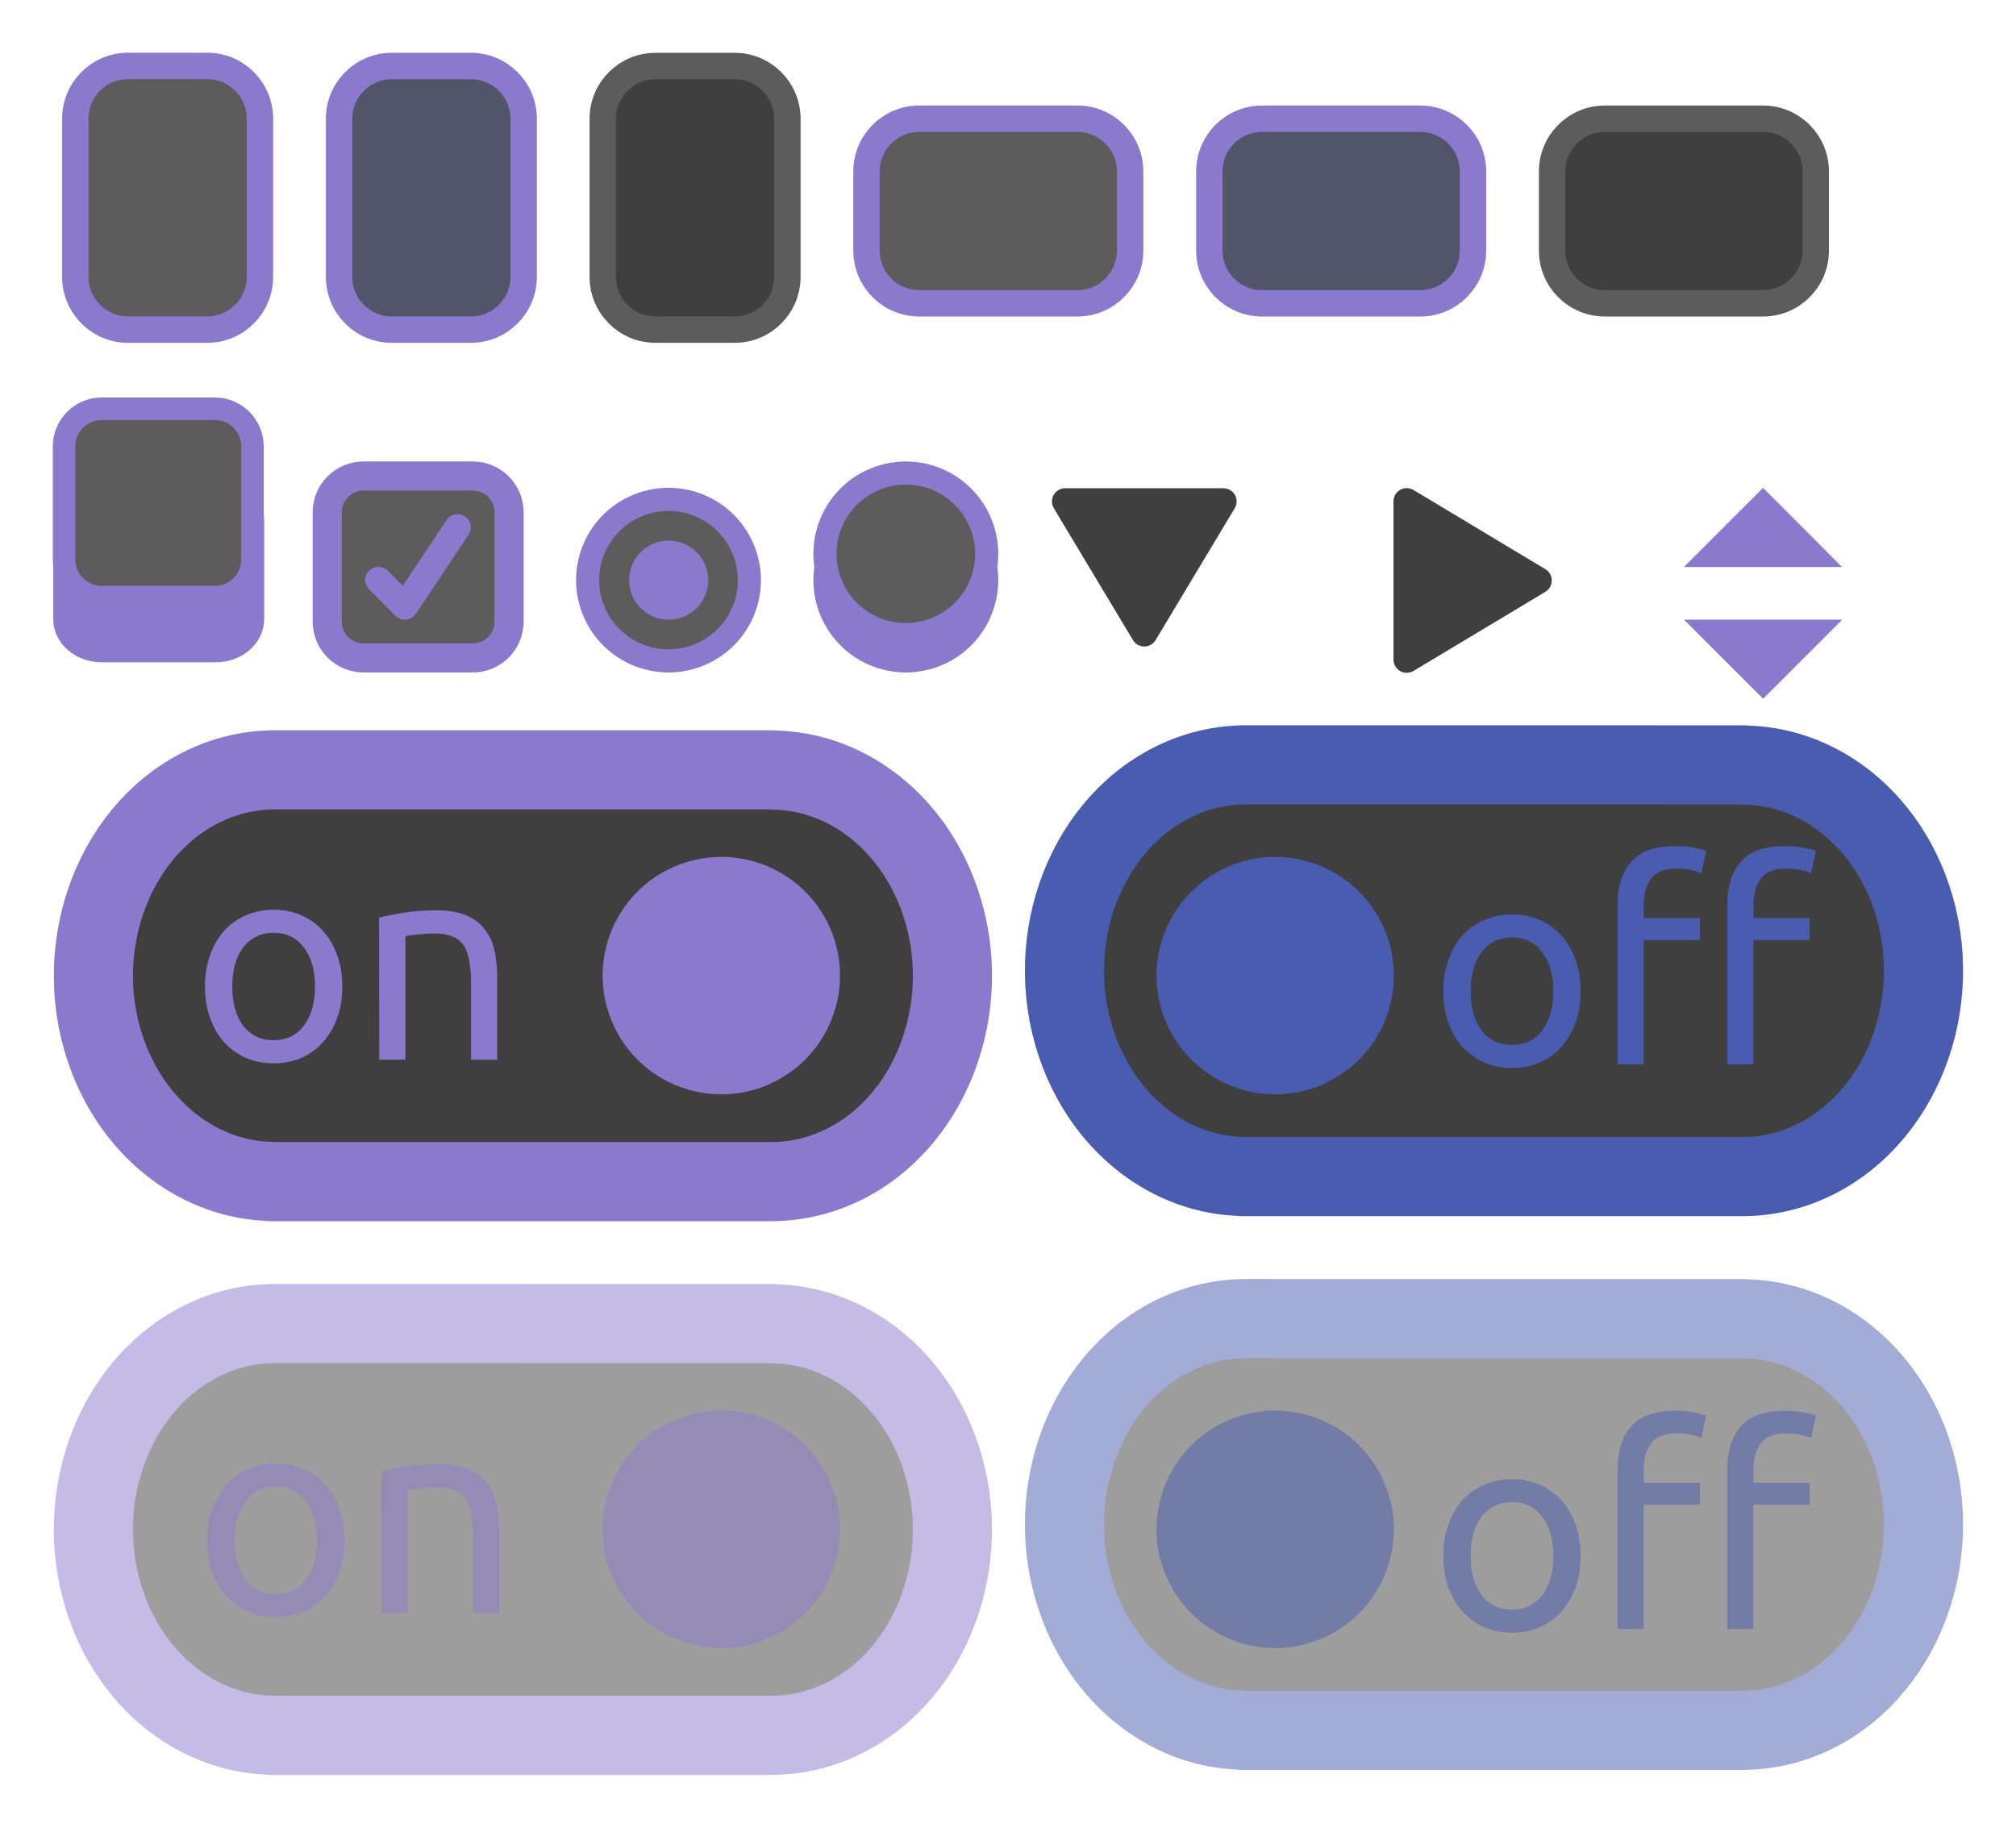
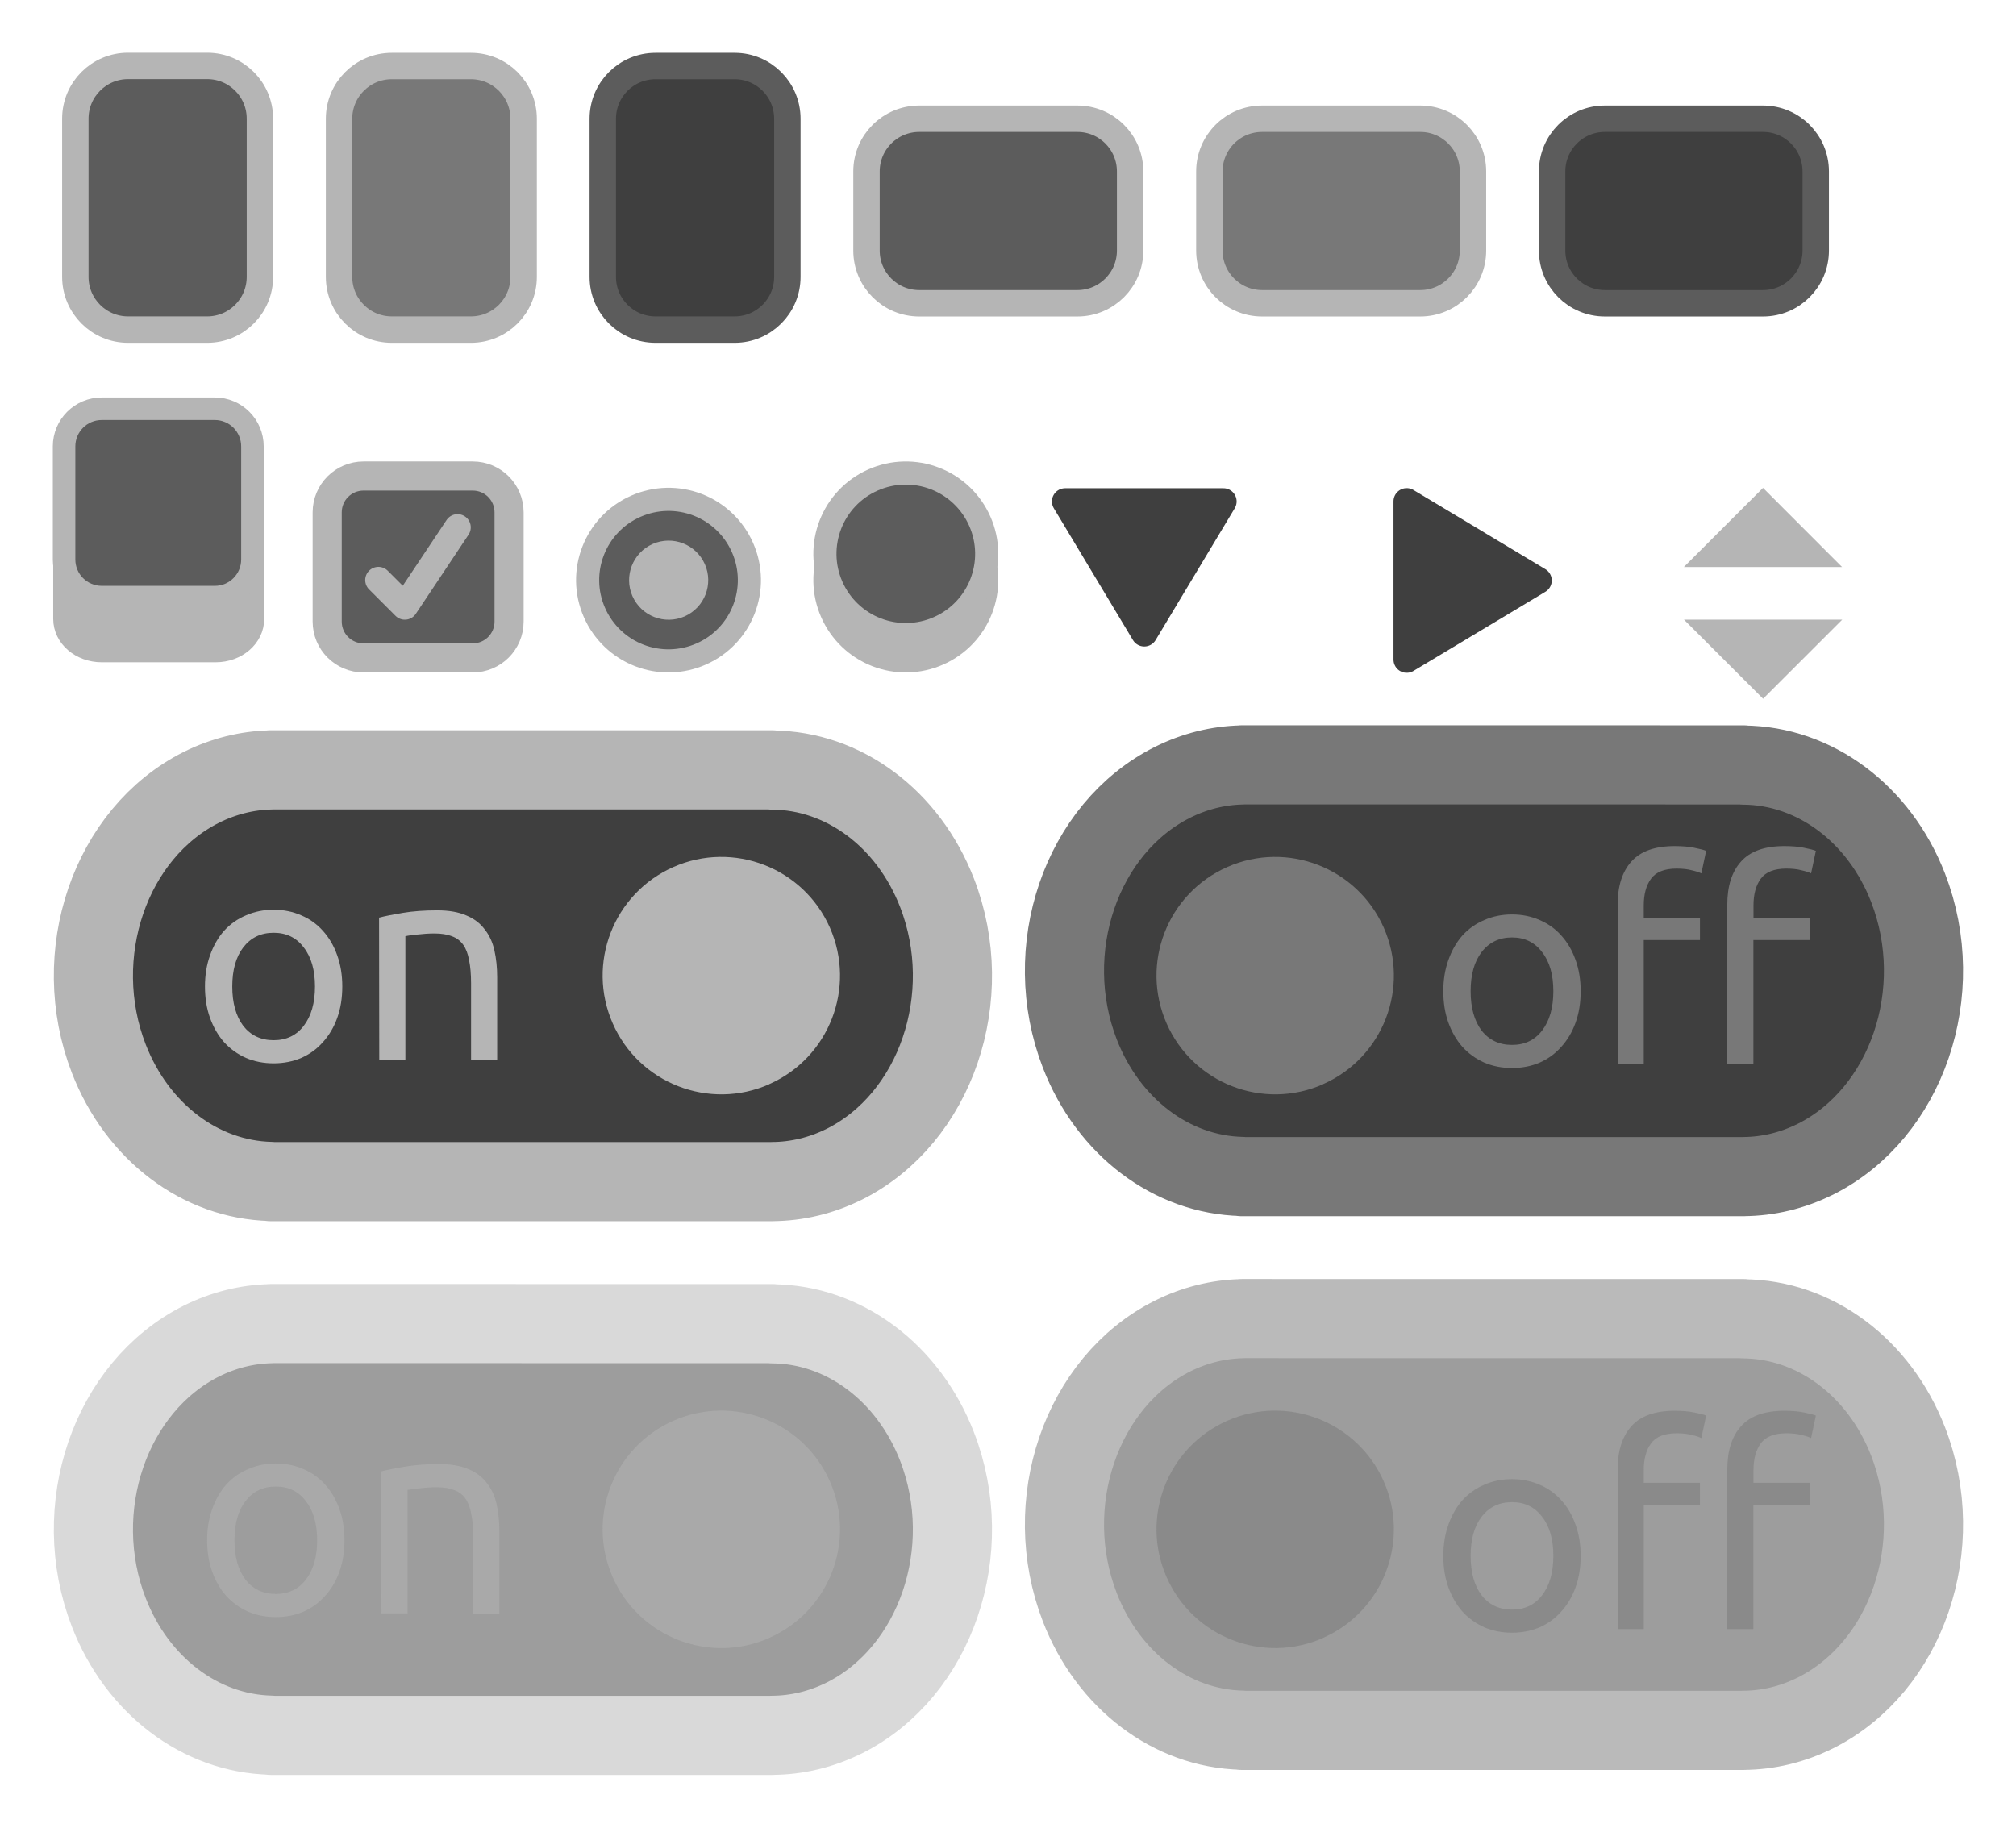
<svg xmlns="http://www.w3.org/2000/svg" xmlns:xlink="http://www.w3.org/1999/xlink" width="76.449" height="69.309" viewBox="0 0 20.227 18.338" version="1.1" id="svg8">
  <defs id="defs2">
    <linearGradient id="swatch15">
-       <stop style="stop-color:#515569;stop-opacity:1;" offset="0" id="stop15" />
+       <stop style="stop-color:#787878;stop-opacity:1;" offset="0" id="stop15" />
    </linearGradient>
    <linearGradient id="swatch14">
      <stop style="stop-color:#4a5cb0;stop-opacity:1;" offset="0" id="stop14" />
    </linearGradient>
    <linearGradient id="swatch13">
      <stop style="stop-color:#4da6ff;stop-opacity:1;" offset="0" id="stop13" />
    </linearGradient>
    <linearGradient id="swatch12">
      <stop style="stop-color:#473b78;stop-opacity:1;" offset="0" id="stop12" />
    </linearGradient>
    <linearGradient id="swatch11">
      <stop style="stop-color:#4a5cb0;stop-opacity:1;" offset="0" id="stop11" />
    </linearGradient>
    <linearGradient id="swatch10">
      <stop style="stop-color:#4a5cb0;stop-opacity:1;" offset="0" id="stop10" />
    </linearGradient>
    <linearGradient id="swatch8">
      <stop style="stop-color:#8b79ce;stop-opacity:1;" offset="0" id="stop8" />
    </linearGradient>
    <linearGradient id="swatch6">
      <stop style="stop-color:#322947;stop-opacity:1;" offset="0" id="stop6" />
    </linearGradient>
    <linearGradient id="swatch5">
      <stop style="stop-color:#8b79ce;stop-opacity:1;" offset="0" id="stop5" />
    </linearGradient>
    <linearGradient id="swatch4">
-       <stop style="stop-color:#8b79ce;stop-opacity:1;" offset="0" id="stop4" />
+       <stop style="stop-color:#b5b5b5;stop-opacity:1;" offset="0" id="stop4" />
    </linearGradient>
    <linearGradient id="swatch3">
      <stop style="stop-color:#373737;stop-opacity:1;" offset="0" id="stop3" />
    </linearGradient>
    <linearGradient id="swatch2">
      <stop style="stop-color:#5c5c5c;stop-opacity:1;" offset="0" id="stop2" />
    </linearGradient>
    <linearGradient id="swatch1">
      <stop style="stop-color:#3f3f3f;stop-opacity:1;" offset="0" id="stop1" />
    </linearGradient>
    <linearGradient xlink:href="#swatch15" id="linearGradient15" x1="104.781" y1="-41.275" x2="106.897" y2="-41.275" gradientUnits="userSpaceOnUse" />
  </defs>
  <g id="layer1" transform="translate(-27.8192,-103.7216)">
    <rect style="opacity:1;fill:url(#swatch2);fill-opacity:1;stroke:url(#swatch4);stroke-width:0.265;stroke-linecap:round;stroke-linejoin:miter;stroke-miterlimit:4;stroke-dasharray:none;stroke-dashoffset:0;stroke-opacity:1" id="rect815" width="1.852" height="2.646" x="28.575" y="104.383" ry="0.529" />
    <rect y="104.384" x="31.221" height="2.645" width="1.852" id="rect821" style="opacity:1;fill:url(#swatch15);fill-opacity:1;stroke:url(#swatch4);stroke-width:0.265;stroke-linecap:round;stroke-linejoin:miter;stroke-miterlimit:4;stroke-dasharray:none;stroke-dashoffset:0;stroke-opacity:1" ry="0.529" />
    <rect style="opacity:1;fill:url(#swatch1);fill-opacity:1;stroke:url(#swatch2);stroke-width:0.265;stroke-linecap:round;stroke-linejoin:miter;stroke-miterlimit:4;stroke-dasharray:none;stroke-dashoffset:0;stroke-opacity:1" id="rect823" width="1.852" height="2.645" x="33.867" y="104.384" ry="0.529" />
    <rect style="opacity:1;fill:url(#swatch2);fill-opacity:1;stroke:url(#swatch4);stroke-width:0.265;stroke-linecap:round;stroke-linejoin:miter;stroke-miterlimit:4;stroke-dasharray:none;stroke-dashoffset:0;stroke-opacity:1" id="rect815-5" width="1.852" height="2.645" x="104.913" y="-39.158" ry="0.529" transform="rotate(90)" />
    <rect y="-42.598" x="104.913" height="2.645" width="1.852" id="rect821-9" style="opacity:1;fill:url(#linearGradient15);fill-opacity:1;stroke:url(#swatch4);stroke-width:0.265;stroke-linecap:round;stroke-linejoin:miter;stroke-miterlimit:4;stroke-dasharray:none;stroke-dashoffset:0;stroke-opacity:1" ry="0.529" transform="rotate(90)" />
    <rect style="opacity:1;fill:url(#swatch1);fill-opacity:1;stroke:url(#swatch2);stroke-width:0.265;stroke-linecap:round;stroke-linejoin:miter;stroke-miterlimit:4;stroke-dasharray:none;stroke-dashoffset:0;stroke-opacity:1" id="rect823-8" width="1.852" height="2.645" x="104.913" y="-46.037" ry="0.529" transform="rotate(90)" />
    <path style="opacity:1;fill:url(#swatch4);fill-opacity:1;stroke:url(#swatch4);stroke-width:0.212;stroke-linecap:round;stroke-linejoin:miter;stroke-miterlimit:4;stroke-dasharray:none;stroke-dashoffset:0;stroke-opacity:1" d="m 28.84,108.617 h 1.143 c 0.211,0 0.381,0.147 0.381,0.329 v 0.986 c 0,0.182 -0.17,0.329 -0.381,0.329 h -1.143 c -0.211,0 -0.381,-0.147 -0.381,-0.329 v -0.986 c 0,-0.182 0.17,-0.329 0.381,-0.329 z" id="rect815-4" />
    <path id="path891" d="m 28.84,107.823 h 1.134 c 0.209,0 0.378,0.169 0.378,0.378 v 1.134 c 0,0.209 -0.169,0.378 -0.378,0.378 h -1.134 c -0.209,0 -0.378,-0.169 -0.378,-0.378 v -1.134 c 0,-0.209 0.169,-0.378 0.378,-0.378 z" style="opacity:1;fill:url(#swatch2);fill-opacity:1;stroke:url(#swatch4);stroke-width:0.226;stroke-linecap:round;stroke-linejoin:miter;stroke-miterlimit:4;stroke-dasharray:none;stroke-dashoffset:0;stroke-opacity:1" />
    <path id="path891-4" d="m 31.467,108.498 h 1.095 c 0.202,0 0.365,0.163 0.365,0.365 v 1.095 c 0,0.202 -0.163,0.365 -0.365,0.365 h -1.095 c -0.202,0 -0.365,-0.163 -0.365,-0.365 v -1.095 c 0,-0.202 0.163,-0.365 0.365,-0.365 z" style="opacity:1;fill:url(#swatch2);fill-opacity:1;stroke:url(#swatch4);stroke-width:0.292;stroke-linecap:round;stroke-linejoin:miter;stroke-miterlimit:4;stroke-dasharray:none;stroke-dashoffset:0;stroke-opacity:1" />
    <path style="fill:none;stroke:url(#swatch4);stroke-width:0.265;stroke-linecap:round;stroke-linejoin:round;stroke-miterlimit:4;stroke-dasharray:none;stroke-opacity:1" d="m 31.616,109.542 0.265,0.265 0.529,-0.794" id="path908" />
    <path style="opacity:1;fill:url(#swatch2);fill-opacity:1;stroke:url(#swatch4);stroke-width:0.232;stroke-linecap:round;stroke-linejoin:round;stroke-miterlimit:4;stroke-dasharray:none;stroke-dashoffset:0;stroke-opacity:1" id="path910" d="m 34.854,110.284 a 0.811,0.81 0 0 1 -1.07,-0.415 0.811,0.81 0 0 1 0.415,-1.068 0.811,0.81 0 0 1 1.07,0.415 0.811,0.81 0 0 1 -0.415,1.068" />
    <path style="opacity:1;fill:url(#swatch4);fill-opacity:1;stroke:url(#swatch4);stroke-width:0.265;stroke-linecap:round;stroke-linejoin:round;stroke-miterlimit:4;stroke-dasharray:none;stroke-dashoffset:0;stroke-opacity:1" id="path912" d="m 34.635,109.785 a 0.265,0.265 0 0 1 -0.349,-0.135 0.265,0.265 0 0 1 0.135,-0.349 0.265,0.265 0 0 1 0.349,0.135 0.265,0.265 0 0 1 -0.135,0.349" />
    <path d="m 37.235,110.284 a 0.811,0.81 0 0 1 -1.07,-0.415 0.811,0.81 0 0 1 0.415,-1.068 0.811,0.81 0 0 1 1.07,0.415 0.811,0.81 0 0 1 -0.415,1.068" id="path914" style="opacity:1;fill:url(#swatch4);fill-opacity:1;stroke:url(#swatch4);stroke-width:0.232;stroke-linecap:round;stroke-linejoin:round;stroke-miterlimit:4;stroke-dasharray:none;stroke-dashoffset:0;stroke-opacity:1" />
    <path style="opacity:1;fill:url(#swatch2);fill-opacity:1;stroke:url(#swatch4);stroke-width:0.232;stroke-linecap:round;stroke-linejoin:round;stroke-miterlimit:4;stroke-dasharray:none;stroke-dashoffset:0;stroke-opacity:1" id="path916" d="m 37.235,110.02 a 0.811,0.81 0 0 1 -1.07,-0.415 0.811,0.81 0 0 1 0.415,-1.068 0.811,0.81 0 0 1 1.07,0.415 0.811,0.81 0 0 1 -0.415,1.068" />
    <path style="fill:url(#swatch1);stroke:url(#swatch1);stroke-width:0.265px;stroke-linecap:round;stroke-linejoin:round;stroke-opacity:1" d="m 39.3,108.753 h -0.794 l 0.794,1.323 0.794,-1.323 z" id="path920" />
    <path style="fill:url(#swatch1);stroke:url(#swatch1);stroke-width:0.265px;stroke-linecap:round;stroke-linejoin:round;stroke-opacity:1" d="m 41.933,109.546 v 0.794 l 1.323,-0.794 -1.323,-0.794 z" id="path920-7" />
    <path style="opacity:1;fill:url(#swatch1);fill-opacity:1;stroke:url(#swatch4);stroke-width:0.794;stroke-linecap:round;stroke-linejoin:round;stroke-miterlimit:4;stroke-dasharray:none;stroke-dashoffset:0;stroke-opacity:1" d="m 30.536,111.446 v 0.001 a 1.817,2.066 0 0 0 -0.695,0.174 1.817,2.066 0 0 0 -0.93,2.724 1.817,2.066 0 0 0 1.625,1.231 v 0.002 h 0.064 4.967 v -6.3e-4 a 1.817,2.066 0 0 0 0.723,-0.174 h 5.47e-4 a 1.817,2.066 0 0 0 0.93,-2.724 1.817,2.066 0 0 0 -1.653,-1.231 v -0.002 z" id="path837" />
    <path style="opacity:1;fill:url(#swatch4);fill-opacity:1;stroke:none;stroke-width:0.265;stroke-linecap:round;stroke-linejoin:round;stroke-miterlimit:4;stroke-dasharray:none;stroke-dashoffset:0;stroke-opacity:1" id="path843" d="m 35.537,114.601 a 1.191,1.191 0 0 1 -1.57,-0.61 1.191,1.191 0 0 1 0.609,-1.57 1.191,1.191 0 0 1 1.57,0.609 1.191,1.191 0 0 1 -0.609,1.57" />
    <g aria-label="on" style="font-style:normal;font-variant:normal;font-weight:normal;font-stretch:normal;font-size:2.822px;line-height:1.25;font-family:Ubuntu;-inkscape-font-specification:'Ubuntu, Normal';font-variant-ligatures:normal;font-variant-caps:normal;font-variant-numeric:normal;font-feature-settings:normal;text-align:start;letter-spacing:0px;word-spacing:0px;writing-mode:lr-tb;text-anchor:start;fill:url(#swatch4);fill-opacity:1;stroke:none;stroke-width:0.265" id="text847" transform="translate(-3.461447,0.2179407)">
      <path d="m 34.715,113.402 q 0,0.175 -0.051,0.316 -0.051,0.141 -0.144,0.243 -0.09,0.102 -0.217,0.158 -0.127,0.054 -0.277,0.054 -0.15,0 -0.277,-0.054 -0.127,-0.056 -0.22,-0.158 -0.09,-0.102 -0.141,-0.243 -0.051,-0.141 -0.051,-0.316 0,-0.172 0.051,-0.313 0.051,-0.144 0.141,-0.246 0.093,-0.102 0.22,-0.155 0.127,-0.056 0.277,-0.056 0.15,0 0.277,0.056 0.127,0.054 0.217,0.155 0.093,0.102 0.144,0.246 0.051,0.141 0.051,0.313 z m -0.274,0 q 0,-0.248 -0.113,-0.392 -0.11,-0.147 -0.302,-0.147 -0.192,0 -0.305,0.147 -0.11,0.144 -0.11,0.392 0,0.248 0.11,0.395 0.113,0.144 0.305,0.144 0.192,0 0.302,-0.144 0.113,-0.147 0.113,-0.395 z" style="font-style:normal;font-variant:normal;font-weight:normal;font-stretch:normal;font-size:2.822px;font-family:Ubuntu;-inkscape-font-specification:'Ubuntu, Normal';font-variant-ligatures:normal;font-variant-caps:normal;font-variant-numeric:normal;font-feature-settings:normal;text-align:start;writing-mode:lr-tb;text-anchor:start;fill:url(#swatch4);stroke-width:0.265" id="path851" />
      <path d="m 35.084,112.711 q 0.09,-0.023 0.24,-0.048 0.15,-0.025 0.344,-0.025 0.175,0 0.291,0.051 0.116,0.048 0.183,0.138 0.071,0.087 0.099,0.212 0.028,0.124 0.028,0.274 v 0.824 H 36.007 v -0.768 q 0,-0.135 -0.02,-0.231 -0.017,-0.096 -0.059,-0.155 -0.042,-0.059 -0.113,-0.085 -0.071,-0.028 -0.175,-0.028 -0.042,0 -0.087,0.003 -0.045,0.003 -0.087,0.008 -0.04,0.003 -0.073,0.008 -0.031,0.006 -0.045,0.008 v 1.239 h -0.262 z" style="font-style:normal;font-variant:normal;font-weight:normal;font-stretch:normal;font-size:2.822px;font-family:Ubuntu;-inkscape-font-specification:'Ubuntu, Normal';font-variant-ligatures:normal;font-variant-caps:normal;font-variant-numeric:normal;font-feature-settings:normal;text-align:start;writing-mode:lr-tb;text-anchor:start;fill:url(#swatch4);stroke-width:0.265" id="path853" />
    </g>
-     <path style="opacity:1;fill:url(#swatch1);fill-opacity:1;stroke:#4a5cb0;stroke-width:0.794;stroke-linecap:round;stroke-linejoin:round;stroke-miterlimit:4;stroke-dasharray:none;stroke-dashoffset:0;stroke-opacity:1" d="m 40.279,111.396 v 0.001 a 1.817,2.066 0 0 0 -0.695,0.174 1.817,2.066 0 0 0 -0.93,2.724 1.817,2.066 0 0 0 1.625,1.231 v 0.002 h 0.064 4.967 v -6.4e-4 a 1.817,2.066 0 0 0 0.723,-0.174 h 5.56e-4 a 1.817,2.066 0 0 0 0.93,-2.724 1.817,2.066 0 0 0 -1.653,-1.231 v -0.002 z" id="path837-6" />
-     <path style="opacity:1;fill:#4a5cb0;fill-opacity:1;stroke:none;stroke-width:0.265;stroke-linecap:round;stroke-linejoin:round;stroke-miterlimit:4;stroke-dasharray:none;stroke-dashoffset:0;stroke-opacity:1" id="path843-7" d="m 41.094,114.601 a 1.191,1.191 0 0 1 -1.57,-0.61 1.191,1.191 0 0 1 0.609,-1.57 1.191,1.191 0 0 1 1.57,0.609 1.191,1.191 0 0 1 -0.609,1.57" />
-     <g aria-label="off" style="font-style:normal;font-weight:normal;font-size:10.583px;line-height:1.25;font-family:sans-serif;letter-spacing:0px;word-spacing:0px;fill:#000000;fill-opacity:1;stroke:none;stroke-width:0.265" id="text885" transform="translate(2.613384,1.0687421e-5)">
-       <path d="m 41.065,113.667 q 0,0.175 -0.051,0.316 -0.051,0.141 -0.144,0.243 -0.09,0.102 -0.217,0.158 -0.127,0.054 -0.277,0.054 -0.15,0 -0.277,-0.054 -0.127,-0.056 -0.22,-0.158 -0.09,-0.102 -0.141,-0.243 -0.051,-0.141 -0.051,-0.316 0,-0.172 0.051,-0.313 0.051,-0.144 0.141,-0.246 0.093,-0.102 0.22,-0.155 0.127,-0.056 0.277,-0.056 0.15,0 0.277,0.056 0.127,0.054 0.217,0.155 0.093,0.102 0.144,0.246 0.051,0.141 0.051,0.313 z m -0.274,0 q 0,-0.248 -0.113,-0.392 -0.11,-0.147 -0.302,-0.147 -0.192,0 -0.305,0.147 -0.11,0.144 -0.11,0.392 0,0.248 0.11,0.395 0.113,0.144 0.305,0.144 0.192,0 0.302,-0.144 0.113,-0.147 0.113,-0.395 z" style="font-style:normal;font-variant:normal;font-weight:normal;font-stretch:normal;font-size:2.822px;font-family:Ubuntu;-inkscape-font-specification:'Ubuntu, Normal';font-variant-ligatures:normal;font-variant-caps:normal;font-variant-numeric:normal;font-feature-settings:normal;text-align:start;writing-mode:lr-tb;text-anchor:start;fill:#4a5cb0;stroke-width:0.265" id="path913" />
-       <path d="m 42.007,112.211 q 0.116,0 0.198,0.017 0.085,0.017 0.119,0.031 l -0.048,0.226 q -0.034,-0.017 -0.096,-0.031 -0.062,-0.017 -0.152,-0.017 -0.183,0 -0.257,0.102 -0.073,0.099 -0.073,0.268 v 0.127 h 0.564 v 0.22 h -0.564 v 1.247 h -0.262 v -1.6 q 0,-0.282 0.138,-0.435 0.138,-0.155 0.435,-0.155 z m 1.101,0 q 0.116,0 0.198,0.017 0.085,0.017 0.119,0.031 l -0.048,0.226 q -0.034,-0.017 -0.096,-0.031 -0.062,-0.017 -0.152,-0.017 -0.183,0 -0.257,0.102 -0.073,0.099 -0.073,0.268 v 0.127 h 0.564 v 0.22 H 42.798 v 1.247 h -0.262 v -1.6 q 0,-0.282 0.138,-0.435 0.138,-0.155 0.435,-0.155 z" style="font-style:normal;font-variant:normal;font-weight:normal;font-stretch:normal;font-size:2.822px;font-family:Ubuntu;-inkscape-font-specification:'Ubuntu, Normal';font-variant-ligatures:normal;font-variant-caps:normal;font-variant-numeric:normal;font-feature-settings:normal;text-align:start;writing-mode:lr-tb;text-anchor:start;fill:#4a5cb0;stroke-width:0.265" id="path915" />
+     <path style="opacity:1;fill:url(#swatch1);fill-opacity:1;stroke:url(#swatch15);stroke-width:0.794;stroke-linecap:round;stroke-linejoin:round;stroke-miterlimit:4;stroke-dasharray:none;stroke-dashoffset:0;stroke-opacity:1" d="m 40.279,111.396 v 0.001 a 1.817,2.066 0 0 0 -0.695,0.174 1.817,2.066 0 0 0 -0.93,2.724 1.817,2.066 0 0 0 1.625,1.231 v 0.002 h 0.064 4.967 v -6.4e-4 a 1.817,2.066 0 0 0 0.723,-0.174 h 5.56e-4 a 1.817,2.066 0 0 0 0.93,-2.724 1.817,2.066 0 0 0 -1.653,-1.231 v -0.002 z" id="path837-6" />
+     <path style="opacity:1;fill:url(#swatch15);fill-opacity:1;stroke:none;stroke-width:0.265;stroke-linecap:round;stroke-linejoin:round;stroke-miterlimit:4;stroke-dasharray:none;stroke-dashoffset:0;stroke-opacity:1" id="path843-7" d="m 41.094,114.601 a 1.191,1.191 0 0 1 -1.57,-0.61 1.191,1.191 0 0 1 0.609,-1.57 1.191,1.191 0 0 1 1.57,0.609 1.191,1.191 0 0 1 -0.609,1.57" />
+     <g aria-label="off" style="font-style:normal;font-weight:normal;font-size:10.583px;line-height:1.25;font-family:sans-serif;letter-spacing:0px;word-spacing:0px;fill:url(#swatch15);fill-opacity:1;stroke:none;stroke-width:0.265" id="text885" transform="translate(2.613384,1.0687421e-5)">
+       <path d="m 41.065,113.667 q 0,0.175 -0.051,0.316 -0.051,0.141 -0.144,0.243 -0.09,0.102 -0.217,0.158 -0.127,0.054 -0.277,0.054 -0.15,0 -0.277,-0.054 -0.127,-0.056 -0.22,-0.158 -0.09,-0.102 -0.141,-0.243 -0.051,-0.141 -0.051,-0.316 0,-0.172 0.051,-0.313 0.051,-0.144 0.141,-0.246 0.093,-0.102 0.22,-0.155 0.127,-0.056 0.277,-0.056 0.15,0 0.277,0.056 0.127,0.054 0.217,0.155 0.093,0.102 0.144,0.246 0.051,0.141 0.051,0.313 z m -0.274,0 q 0,-0.248 -0.113,-0.392 -0.11,-0.147 -0.302,-0.147 -0.192,0 -0.305,0.147 -0.11,0.144 -0.11,0.392 0,0.248 0.11,0.395 0.113,0.144 0.305,0.144 0.192,0 0.302,-0.144 0.113,-0.147 0.113,-0.395 z" style="font-style:normal;font-variant:normal;font-weight:normal;font-stretch:normal;font-size:2.822px;font-family:Ubuntu;-inkscape-font-specification:'Ubuntu, Normal';font-variant-ligatures:normal;font-variant-caps:normal;font-variant-numeric:normal;font-feature-settings:normal;text-align:start;writing-mode:lr-tb;text-anchor:start;fill:url(#swatch15);stroke-width:0.265" id="path913" />
+       <path d="m 42.007,112.211 q 0.116,0 0.198,0.017 0.085,0.017 0.119,0.031 l -0.048,0.226 q -0.034,-0.017 -0.096,-0.031 -0.062,-0.017 -0.152,-0.017 -0.183,0 -0.257,0.102 -0.073,0.099 -0.073,0.268 v 0.127 h 0.564 v 0.22 h -0.564 v 1.247 h -0.262 v -1.6 q 0,-0.282 0.138,-0.435 0.138,-0.155 0.435,-0.155 z m 1.101,0 q 0.116,0 0.198,0.017 0.085,0.017 0.119,0.031 l -0.048,0.226 q -0.034,-0.017 -0.096,-0.031 -0.062,-0.017 -0.152,-0.017 -0.183,0 -0.257,0.102 -0.073,0.099 -0.073,0.268 v 0.127 h 0.564 v 0.22 H 42.798 v 1.247 h -0.262 v -1.6 q 0,-0.282 0.138,-0.435 0.138,-0.155 0.435,-0.155 z" style="font-style:normal;font-variant:normal;font-weight:normal;font-stretch:normal;font-size:2.822px;font-family:Ubuntu;-inkscape-font-specification:'Ubuntu, Normal';font-variant-ligatures:normal;font-variant-caps:normal;font-variant-numeric:normal;font-feature-settings:normal;text-align:start;writing-mode:lr-tb;text-anchor:start;fill:url(#swatch15);stroke-width:0.265" id="path915" />
    </g>
    <path id="path887" d="m 30.536,117.002 v 10e-4 a 1.817,2.066 0 0 0 -0.695,0.174 1.817,2.066 0 0 0 -0.93,2.724 1.817,2.066 0 0 0 1.625,1.231 v 0.002 h 0.064 4.967 v -6.3e-4 a 1.817,2.066 0 0 0 0.723,-0.174 h 5.47e-4 a 1.817,2.066 0 0 0 0.93,-2.724 1.817,2.066 0 0 0 -1.653,-1.231 v -0.002 z" style="opacity:0.51;fill:url(#swatch1);fill-opacity:1;stroke:url(#swatch4);stroke-width:0.794;stroke-linecap:round;stroke-linejoin:round;stroke-miterlimit:4;stroke-dasharray:none;stroke-dashoffset:0;stroke-opacity:1" />
    <path d="m 35.537,120.157 a 1.191,1.191 0 0 1 -1.57,-0.61 1.191,1.191 0 0 1 0.609,-1.57 1.191,1.191 0 0 1 1.57,0.609 1.191,1.191 0 0 1 -0.609,1.57" id="path889" style="opacity:0.51;fill:url(#swatch4);fill-opacity:1;stroke:none;stroke-width:0.265;stroke-linecap:round;stroke-linejoin:round;stroke-miterlimit:4;stroke-dasharray:none;stroke-dashoffset:0;stroke-opacity:1" />
    <g transform="translate(-3.439581,5.774191)" id="g896" style="font-style:normal;font-variant:normal;font-weight:normal;font-stretch:normal;font-size:2.822px;line-height:1.25;font-family:Ubuntu;-inkscape-font-specification:'Ubuntu, Normal';font-variant-ligatures:normal;font-variant-caps:normal;font-variant-numeric:normal;font-feature-settings:normal;text-align:start;letter-spacing:0px;word-spacing:0px;writing-mode:lr-tb;text-anchor:start;opacity:0.51;fill:url(#swatch4);fill-opacity:1;stroke:none;stroke-width:0.265" aria-label="on">
      <path id="path892" style="font-style:normal;font-variant:normal;font-weight:normal;font-stretch:normal;font-size:2.822px;font-family:Ubuntu;-inkscape-font-specification:'Ubuntu, Normal';font-variant-ligatures:normal;font-variant-caps:normal;font-variant-numeric:normal;font-feature-settings:normal;text-align:start;writing-mode:lr-tb;text-anchor:start;fill:url(#swatch4);stroke-width:0.265" d="m 34.715,113.402 q 0,0.175 -0.051,0.316 -0.051,0.141 -0.144,0.243 -0.09,0.102 -0.217,0.158 -0.127,0.054 -0.277,0.054 -0.15,0 -0.277,-0.054 -0.127,-0.056 -0.22,-0.158 -0.09,-0.102 -0.141,-0.243 -0.051,-0.141 -0.051,-0.316 0,-0.172 0.051,-0.313 0.051,-0.144 0.141,-0.246 0.093,-0.102 0.22,-0.155 0.127,-0.056 0.277,-0.056 0.15,0 0.277,0.056 0.127,0.054 0.217,0.155 0.093,0.102 0.144,0.246 0.051,0.141 0.051,0.313 z m -0.274,0 q 0,-0.248 -0.113,-0.392 -0.11,-0.147 -0.302,-0.147 -0.192,0 -0.305,0.147 -0.11,0.144 -0.11,0.392 0,0.248 0.11,0.395 0.113,0.144 0.305,0.144 0.192,0 0.302,-0.144 0.113,-0.147 0.113,-0.395 z" />
      <path id="path894" style="font-style:normal;font-variant:normal;font-weight:normal;font-stretch:normal;font-size:2.822px;font-family:Ubuntu;-inkscape-font-specification:'Ubuntu, Normal';font-variant-ligatures:normal;font-variant-caps:normal;font-variant-numeric:normal;font-feature-settings:normal;text-align:start;writing-mode:lr-tb;text-anchor:start;fill:url(#swatch4);stroke-width:0.265" d="m 35.084,112.711 q 0.09,-0.023 0.24,-0.048 0.15,-0.025 0.344,-0.025 0.175,0 0.291,0.051 0.116,0.048 0.183,0.138 0.071,0.087 0.099,0.212 0.028,0.124 0.028,0.274 v 0.824 H 36.007 v -0.768 q 0,-0.135 -0.02,-0.231 -0.017,-0.096 -0.059,-0.155 -0.042,-0.059 -0.113,-0.085 -0.071,-0.028 -0.175,-0.028 -0.042,0 -0.087,0.003 -0.045,0.003 -0.087,0.008 -0.04,0.003 -0.073,0.008 -0.031,0.006 -0.045,0.008 v 1.239 h -0.262 z" />
    </g>
-     <path id="path898" d="m 40.279,116.952 v 10e-4 a 1.817,2.066 0 0 0 -0.695,0.174 1.817,2.066 0 0 0 -0.93,2.724 1.817,2.066 0 0 0 1.625,1.231 v 0.002 h 0.064 4.967 v -6.4e-4 a 1.817,2.066 0 0 0 0.723,-0.174 h 5.56e-4 a 1.817,2.066 0 0 0 0.93,-2.724 1.817,2.066 0 0 0 -1.653,-1.231 v -0.002 z" style="opacity:0.51;fill:url(#swatch1);fill-opacity:1;stroke:#4a5cb0;stroke-width:0.794;stroke-linecap:round;stroke-linejoin:round;stroke-miterlimit:4;stroke-dasharray:none;stroke-dashoffset:0;stroke-opacity:1" />
-     <path d="m 41.094,120.157 a 1.191,1.191 0 0 1 -1.57,-0.61 1.191,1.191 0 0 1 0.609,-1.57 1.191,1.191 0 0 1 1.57,0.609 1.191,1.191 0 0 1 -0.609,1.57" id="path900" style="opacity:0.51;fill:#4a5cb0;fill-opacity:1;stroke:none;stroke-width:0.265;stroke-linecap:round;stroke-linejoin:round;stroke-miterlimit:4;stroke-dasharray:none;stroke-dashoffset:0;stroke-opacity:1" />
-     <g aria-label="off" style="font-style:normal;font-weight:normal;font-size:10.583px;line-height:1.25;font-family:sans-serif;letter-spacing:0px;word-spacing:0px;opacity:0.51;fill:#000000;fill-opacity:1;stroke:none;stroke-width:0.265" id="text904" transform="translate(2.613384,0.110054)">
-       <path d="m 41.065,119.223 q 0,0.175 -0.051,0.316 -0.051,0.141 -0.144,0.243 -0.09,0.102 -0.217,0.158 -0.127,0.054 -0.277,0.054 -0.15,0 -0.277,-0.054 -0.127,-0.056 -0.22,-0.158 -0.09,-0.102 -0.141,-0.243 -0.051,-0.141 -0.051,-0.316 0,-0.172 0.051,-0.313 0.051,-0.144 0.141,-0.246 0.093,-0.102 0.22,-0.155 0.127,-0.056 0.277,-0.056 0.15,0 0.277,0.056 0.127,0.054 0.217,0.155 0.093,0.102 0.144,0.246 0.051,0.141 0.051,0.313 z m -0.274,0 q 0,-0.248 -0.113,-0.392 -0.11,-0.147 -0.302,-0.147 -0.192,0 -0.305,0.147 -0.11,0.144 -0.11,0.392 0,0.248 0.11,0.395 0.113,0.144 0.305,0.144 0.192,0 0.302,-0.144 0.113,-0.147 0.113,-0.395 z" style="font-style:normal;font-variant:normal;font-weight:normal;font-stretch:normal;font-size:2.822px;font-family:Ubuntu;-inkscape-font-specification:'Ubuntu, Normal';font-variant-ligatures:normal;font-variant-caps:normal;font-variant-numeric:normal;font-feature-settings:normal;text-align:start;writing-mode:lr-tb;text-anchor:start;fill:#4a5cb0;stroke-width:0.265" id="path906" />
-       <path d="m 42.007,117.767 q 0.116,0 0.198,0.017 0.085,0.017 0.119,0.031 l -0.048,0.226 q -0.034,-0.017 -0.096,-0.031 -0.062,-0.017 -0.152,-0.017 -0.183,0 -0.257,0.102 -0.073,0.099 -0.073,0.268 v 0.127 h 0.564 v 0.22 h -0.564 v 1.247 h -0.262 v -1.6 q 0,-0.282 0.138,-0.435 0.138,-0.155 0.435,-0.155 z m 1.101,0 q 0.116,0 0.198,0.017 0.085,0.017 0.119,0.031 l -0.048,0.226 q -0.034,-0.017 -0.096,-0.031 -0.062,-0.017 -0.152,-0.017 -0.183,0 -0.257,0.102 -0.073,0.099 -0.073,0.268 v 0.127 h 0.564 v 0.22 H 42.798 v 1.247 h -0.262 v -1.6 q 0,-0.282 0.138,-0.435 0.138,-0.155 0.435,-0.155 z" style="font-style:normal;font-variant:normal;font-weight:normal;font-stretch:normal;font-size:2.822px;font-family:Ubuntu;-inkscape-font-specification:'Ubuntu, Normal';font-variant-ligatures:normal;font-variant-caps:normal;font-variant-numeric:normal;font-feature-settings:normal;text-align:start;writing-mode:lr-tb;text-anchor:start;fill:#4a5cb0;stroke-width:0.265" id="path909" />
+     <path id="path898" d="m 40.279,116.952 v 10e-4 a 1.817,2.066 0 0 0 -0.695,0.174 1.817,2.066 0 0 0 -0.93,2.724 1.817,2.066 0 0 0 1.625,1.231 v 0.002 h 0.064 4.967 v -6.4e-4 a 1.817,2.066 0 0 0 0.723,-0.174 h 5.56e-4 a 1.817,2.066 0 0 0 0.93,-2.724 1.817,2.066 0 0 0 -1.653,-1.231 v -0.002 z" style="opacity:0.51;fill:url(#swatch1);fill-opacity:1;stroke:url(#swatch15);stroke-width:0.794;stroke-linecap:round;stroke-linejoin:round;stroke-miterlimit:4;stroke-dasharray:none;stroke-dashoffset:0;stroke-opacity:1" />
+     <path d="m 41.094,120.157 a 1.191,1.191 0 0 1 -1.57,-0.61 1.191,1.191 0 0 1 0.609,-1.57 1.191,1.191 0 0 1 1.57,0.609 1.191,1.191 0 0 1 -0.609,1.57" id="path900" style="opacity:0.51;fill:url(#swatch15);fill-opacity:1;stroke:none;stroke-width:0.265;stroke-linecap:round;stroke-linejoin:round;stroke-miterlimit:4;stroke-dasharray:none;stroke-dashoffset:0;stroke-opacity:1" />
+     <g aria-label="off" style="font-style:normal;font-weight:normal;font-size:10.583px;line-height:1.25;font-family:sans-serif;letter-spacing:0px;word-spacing:0px;opacity:0.51;fill:url(#swatch15);fill-opacity:1;stroke:none;stroke-width:0.265" id="text904" transform="translate(2.613384,0.110054)">
+       <path d="m 41.065,119.223 q 0,0.175 -0.051,0.316 -0.051,0.141 -0.144,0.243 -0.09,0.102 -0.217,0.158 -0.127,0.054 -0.277,0.054 -0.15,0 -0.277,-0.054 -0.127,-0.056 -0.22,-0.158 -0.09,-0.102 -0.141,-0.243 -0.051,-0.141 -0.051,-0.316 0,-0.172 0.051,-0.313 0.051,-0.144 0.141,-0.246 0.093,-0.102 0.22,-0.155 0.127,-0.056 0.277,-0.056 0.15,0 0.277,0.056 0.127,0.054 0.217,0.155 0.093,0.102 0.144,0.246 0.051,0.141 0.051,0.313 z m -0.274,0 q 0,-0.248 -0.113,-0.392 -0.11,-0.147 -0.302,-0.147 -0.192,0 -0.305,0.147 -0.11,0.144 -0.11,0.392 0,0.248 0.11,0.395 0.113,0.144 0.305,0.144 0.192,0 0.302,-0.144 0.113,-0.147 0.113,-0.395 z" style="font-style:normal;font-variant:normal;font-weight:normal;font-stretch:normal;font-size:2.822px;font-family:Ubuntu;-inkscape-font-specification:'Ubuntu, Normal';font-variant-ligatures:normal;font-variant-caps:normal;font-variant-numeric:normal;font-feature-settings:normal;text-align:start;writing-mode:lr-tb;text-anchor:start;fill:url(#swatch15);stroke-width:0.265" id="path906" />
+       <path d="m 42.007,117.767 q 0.116,0 0.198,0.017 0.085,0.017 0.119,0.031 l -0.048,0.226 q -0.034,-0.017 -0.096,-0.031 -0.062,-0.017 -0.152,-0.017 -0.183,0 -0.257,0.102 -0.073,0.099 -0.073,0.268 v 0.127 h 0.564 v 0.22 h -0.564 v 1.247 h -0.262 v -1.6 q 0,-0.282 0.138,-0.435 0.138,-0.155 0.435,-0.155 z m 1.101,0 q 0.116,0 0.198,0.017 0.085,0.017 0.119,0.031 l -0.048,0.226 q -0.034,-0.017 -0.096,-0.031 -0.062,-0.017 -0.152,-0.017 -0.183,0 -0.257,0.102 -0.073,0.099 -0.073,0.268 v 0.127 h 0.564 v 0.22 H 42.798 v 1.247 h -0.262 v -1.6 q 0,-0.282 0.138,-0.435 0.138,-0.155 0.435,-0.155 z" style="font-style:normal;font-variant:normal;font-weight:normal;font-stretch:normal;font-size:2.822px;font-family:Ubuntu;-inkscape-font-specification:'Ubuntu, Normal';font-variant-ligatures:normal;font-variant-caps:normal;font-variant-numeric:normal;font-feature-settings:normal;text-align:start;writing-mode:lr-tb;text-anchor:start;fill:url(#swatch15);stroke-width:0.265" id="path909" />
    </g>
    <path style="fill:url(#swatch4);stroke:none;stroke-width:0.265px;stroke-linecap:butt;stroke-linejoin:miter;stroke-opacity:1" d="m 45.508,108.617 -0.794,0.794 h 1.587 z" id="path918" />
    <path style="fill:url(#swatch4);stroke:none;stroke-width:0.265px;stroke-linecap:butt;stroke-linejoin:miter;stroke-opacity:1" d="m 44.715,109.939 0.794,0.794 0.794,-0.794 z" id="path923" />
  </g>
</svg>
